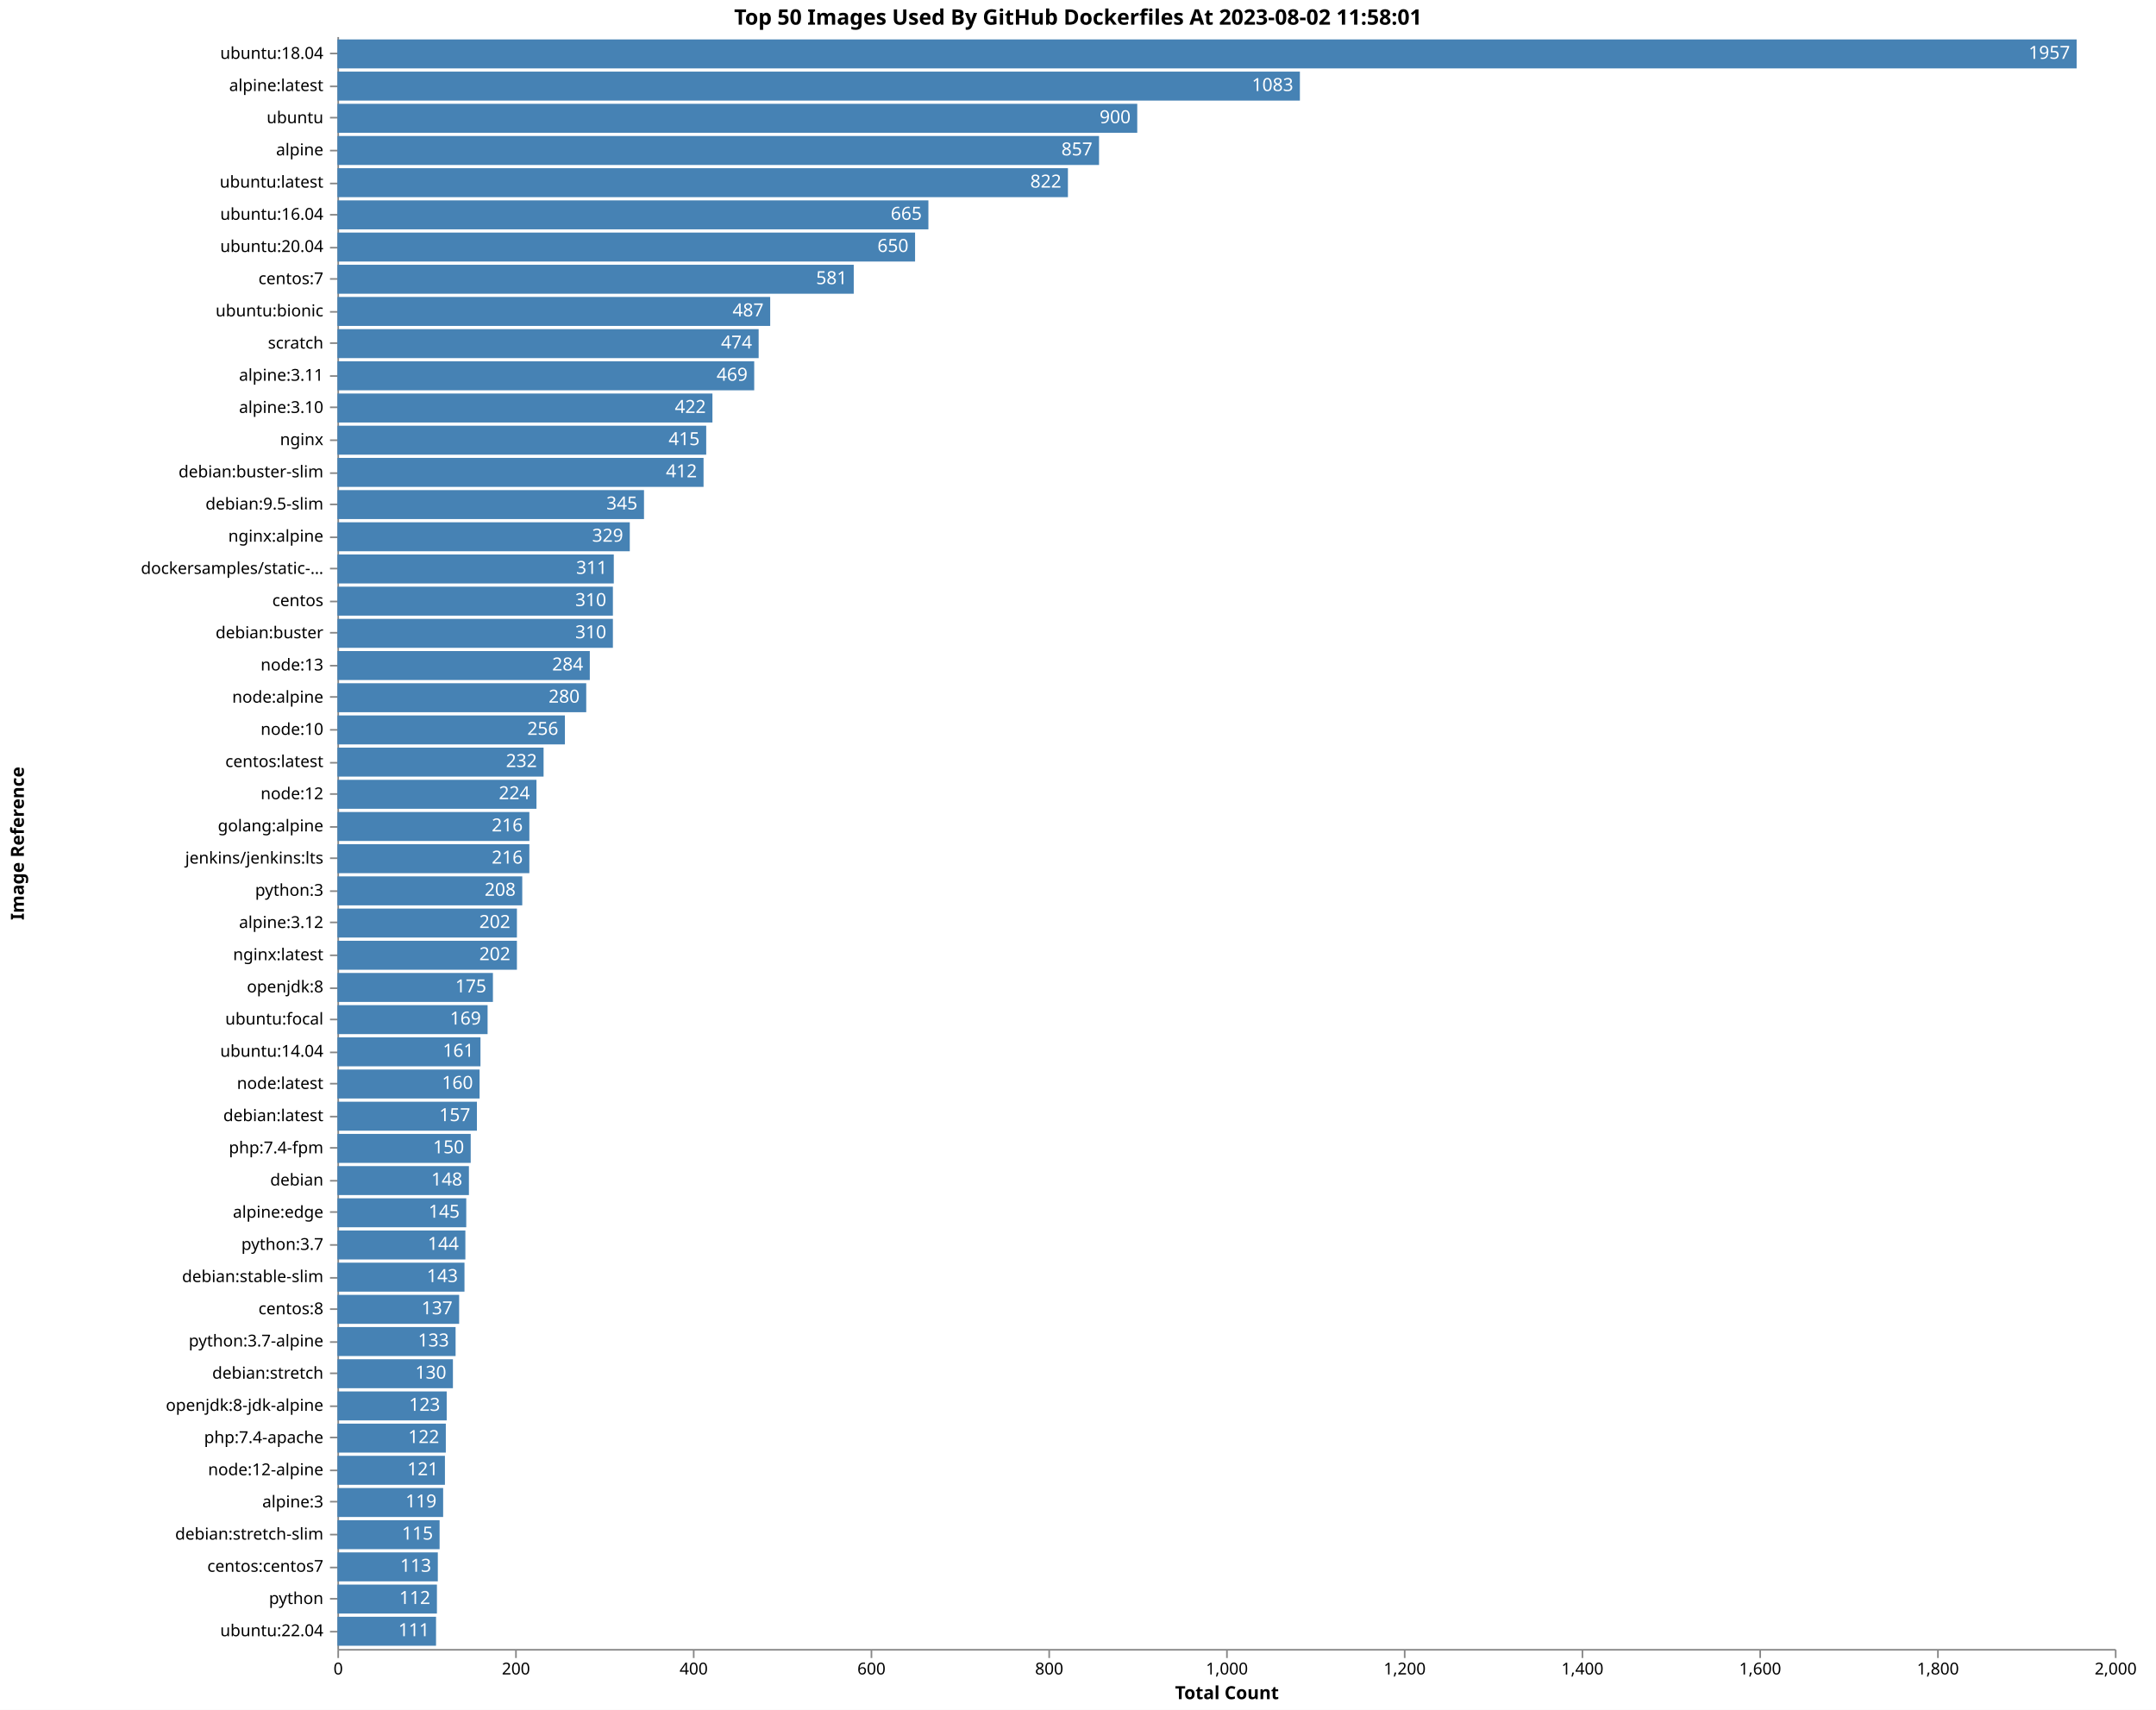
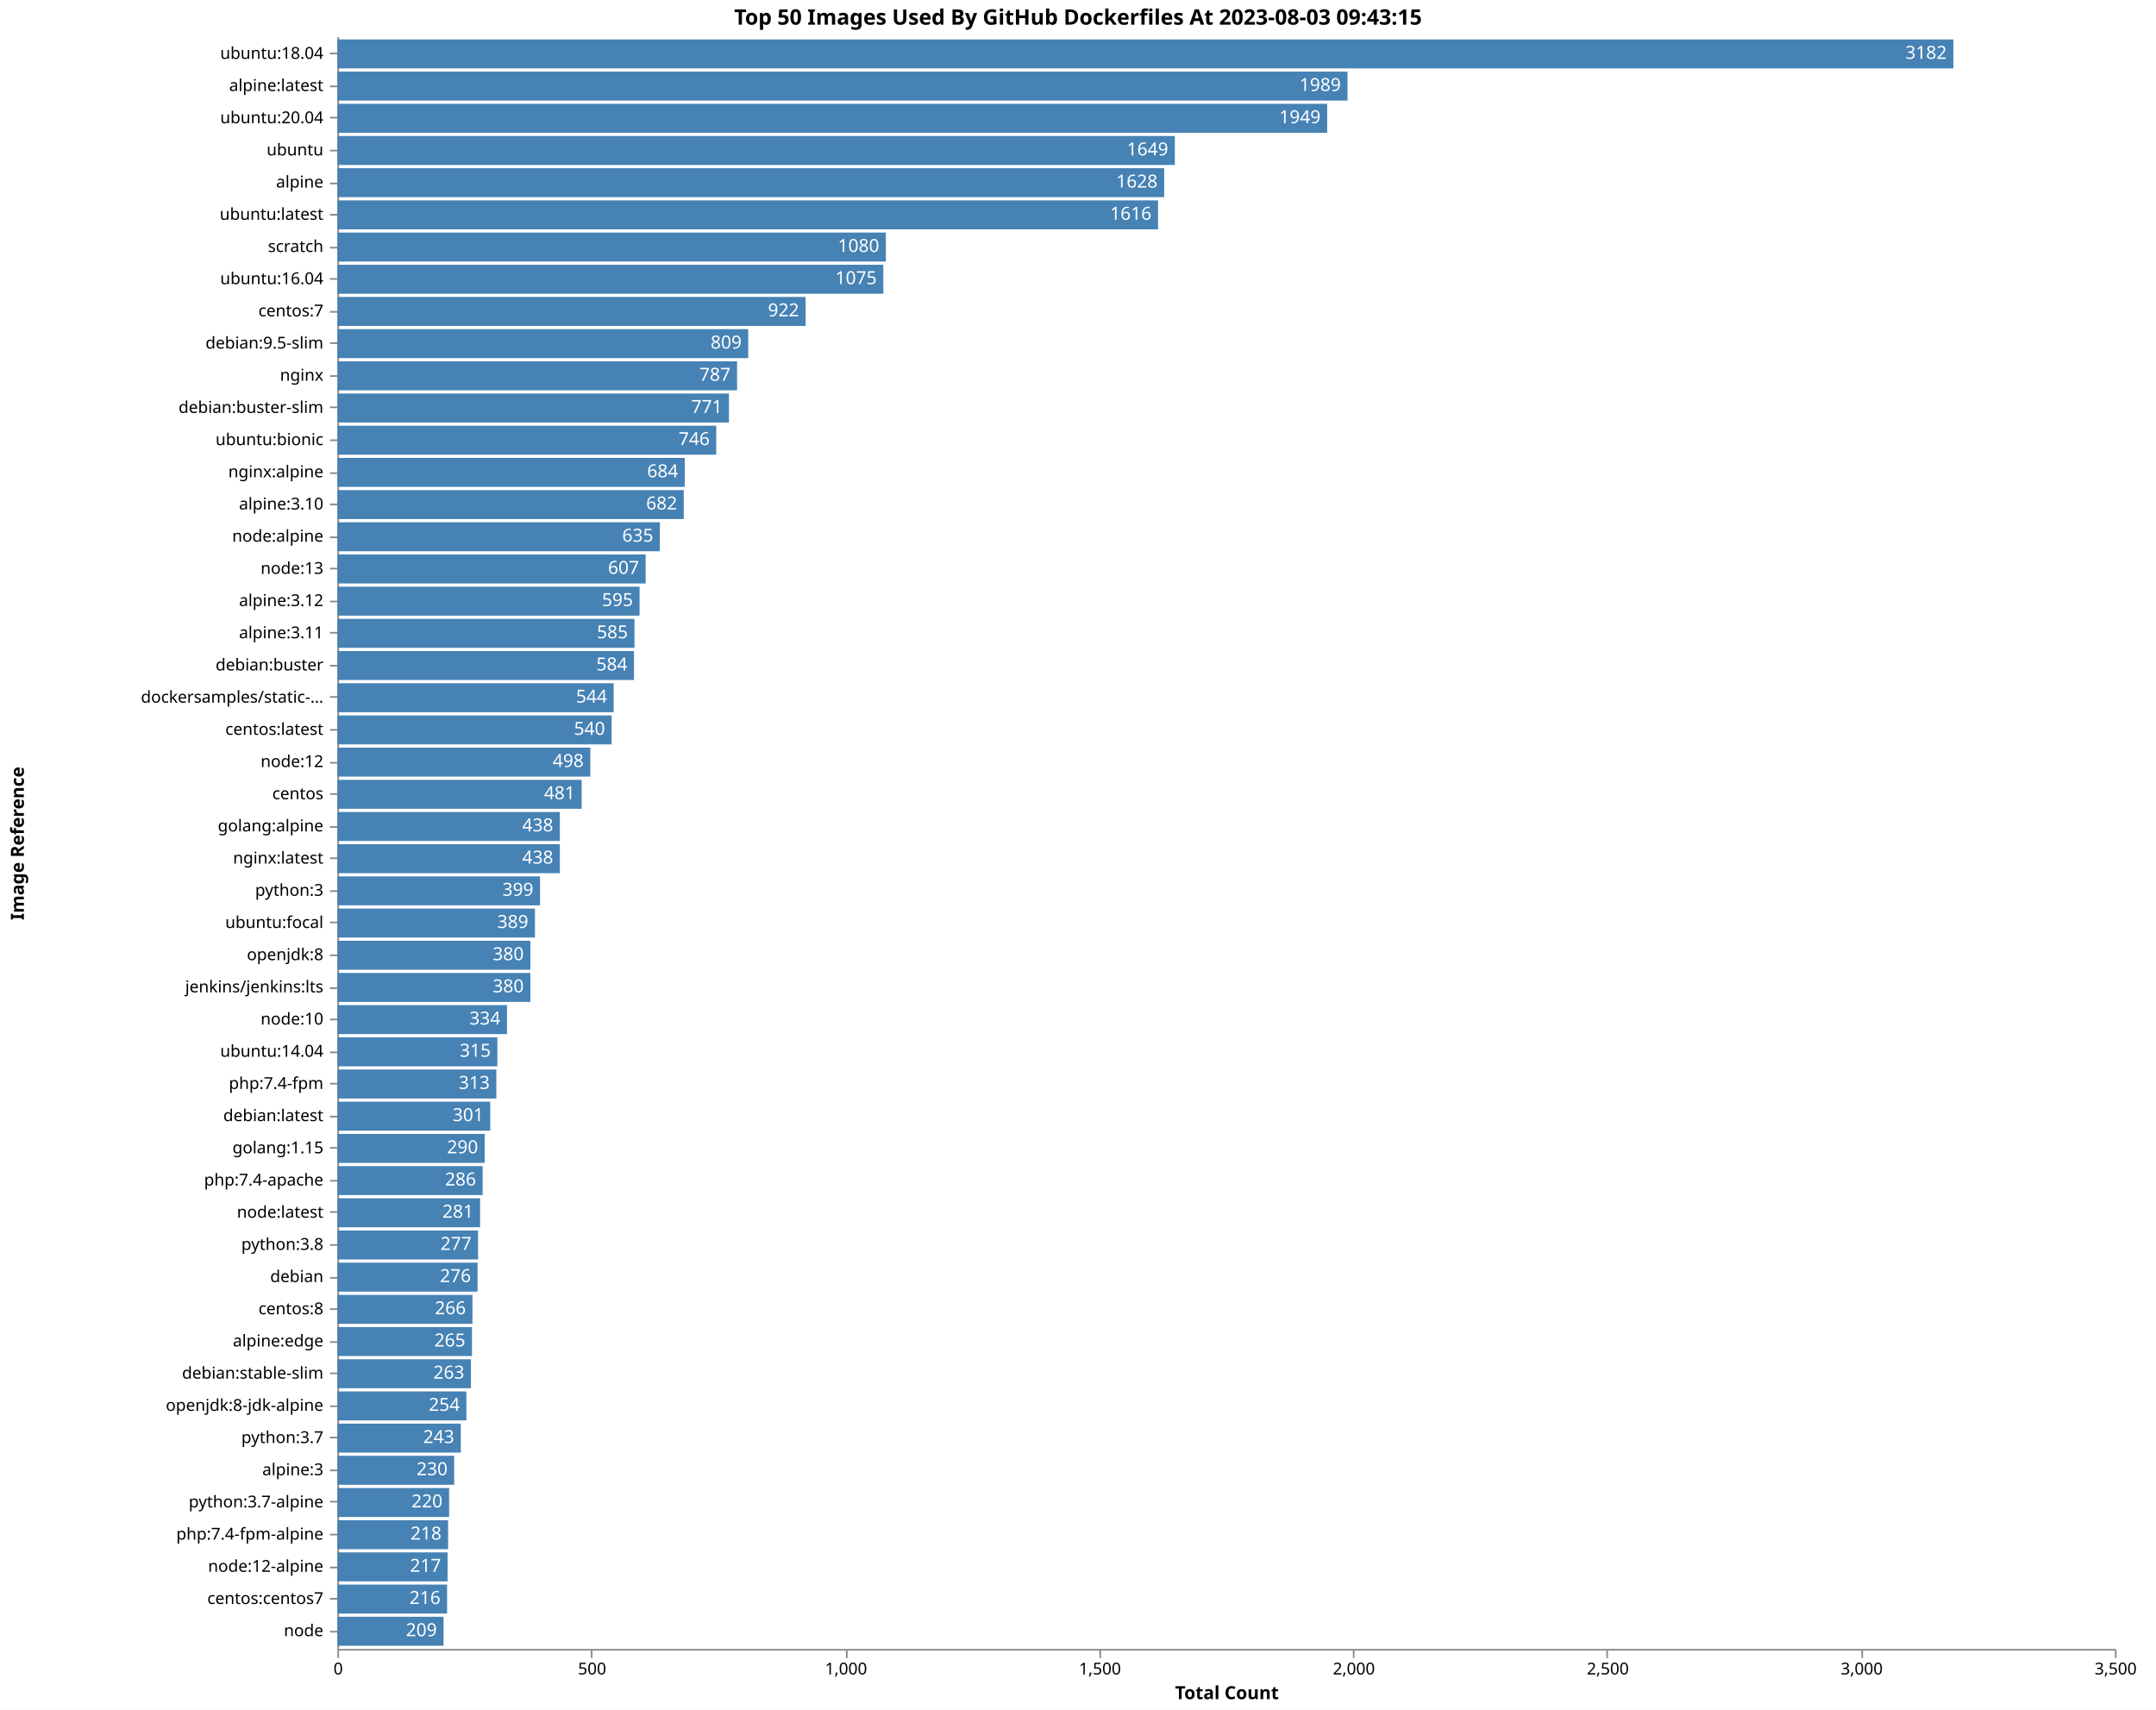
<svg xmlns="http://www.w3.org/2000/svg" version="1.1" class="marks" width="1310" height="1039" viewBox="0 0 1310 1039">
  <rect width="1310" height="1039" fill="white" />
  <g fill="none" stroke-miterlimit="10" transform="translate(205,22)">
    <g class="mark-group role-frame root" role="graphics-object" aria-roledescription="group mark container">
      <g transform="translate(0,0)">
        <path class="background" aria-hidden="true" d="M0,0h1080v980h-1080Z" />
        <g>
-           <g class="mark-group role-axis" role="graphics-symbol" aria-roledescription="axis" aria-label="Y-axis titled 'Image Reference' for a discrete scale with 50 values: ubuntu:18.04, alpine:latest, ubuntu, alpine, ubuntu:latest, ending with ubuntu:22.04">
+           <g class="mark-group role-axis" role="graphics-symbol" aria-roledescription="axis" aria-label="Y-axis titled 'Image Reference' for a discrete scale with 50 values: ubuntu:18.04, alpine:latest, ubuntu:20.04, ubuntu, alpine, ending with node">
            <g transform="translate(0.5,0.5)">
              <path class="background" aria-hidden="true" d="M0,0h0v0h0Z" pointer-events="none" />
              <g>
                <g class="mark-rule role-axis-tick" pointer-events="none">
                  <line transform="translate(0,10)" x2="-5" y2="0" stroke="#888" stroke-width="1" opacity="1" />
                  <line transform="translate(0,30)" x2="-5" y2="0" stroke="#888" stroke-width="1" opacity="1" />
                  <line transform="translate(0,49)" x2="-5" y2="0" stroke="#888" stroke-width="1" opacity="1" />
                  <line transform="translate(0,69)" x2="-5" y2="0" stroke="#888" stroke-width="1" opacity="1" />
                  <line transform="translate(0,89)" x2="-5" y2="0" stroke="#888" stroke-width="1" opacity="1" />
                  <line transform="translate(0,108)" x2="-5" y2="0" stroke="#888" stroke-width="1" opacity="1" />
                  <line transform="translate(0,128)" x2="-5" y2="0" stroke="#888" stroke-width="1" opacity="1" />
                  <line transform="translate(0,147)" x2="-5" y2="0" stroke="#888" stroke-width="1" opacity="1" />
                  <line transform="translate(0,167)" x2="-5" y2="0" stroke="#888" stroke-width="1" opacity="1" />
                  <line transform="translate(0,186)" x2="-5" y2="0" stroke="#888" stroke-width="1" opacity="1" />
                  <line transform="translate(0,206)" x2="-5" y2="0" stroke="#888" stroke-width="1" opacity="1" />
                  <line transform="translate(0,225)" x2="-5" y2="0" stroke="#888" stroke-width="1" opacity="1" />
                  <line transform="translate(0,245)" x2="-5" y2="0" stroke="#888" stroke-width="1" opacity="1" />
                  <line transform="translate(0,265)" x2="-5" y2="0" stroke="#888" stroke-width="1" opacity="1" />
                  <line transform="translate(0,284)" x2="-5" y2="0" stroke="#888" stroke-width="1" opacity="1" />
                  <line transform="translate(0,304)" x2="-5" y2="0" stroke="#888" stroke-width="1" opacity="1" />
                  <line transform="translate(0,323)" x2="-5" y2="0" stroke="#888" stroke-width="1" opacity="1" />
                  <line transform="translate(0,343)" x2="-5" y2="0" stroke="#888" stroke-width="1" opacity="1" />
                  <line transform="translate(0,362)" x2="-5" y2="0" stroke="#888" stroke-width="1" opacity="1" />
                  <line transform="translate(0,382)" x2="-5" y2="0" stroke="#888" stroke-width="1" opacity="1" />
                  <line transform="translate(0,401)" x2="-5" y2="0" stroke="#888" stroke-width="1" opacity="1" />
                  <line transform="translate(0,421)" x2="-5" y2="0" stroke="#888" stroke-width="1" opacity="1" />
                  <line transform="translate(0,441)" x2="-5" y2="0" stroke="#888" stroke-width="1" opacity="1" />
                  <line transform="translate(0,460)" x2="-5" y2="0" stroke="#888" stroke-width="1" opacity="1" />
                  <line transform="translate(0,480)" x2="-5" y2="0" stroke="#888" stroke-width="1" opacity="1" />
                  <line transform="translate(0,499)" x2="-5" y2="0" stroke="#888" stroke-width="1" opacity="1" />
                  <line transform="translate(0,519)" x2="-5" y2="0" stroke="#888" stroke-width="1" opacity="1" />
                  <line transform="translate(0,538)" x2="-5" y2="0" stroke="#888" stroke-width="1" opacity="1" />
                  <line transform="translate(0,558)" x2="-5" y2="0" stroke="#888" stroke-width="1" opacity="1" />
                  <line transform="translate(0,578)" x2="-5" y2="0" stroke="#888" stroke-width="1" opacity="1" />
                  <line transform="translate(0,597)" x2="-5" y2="0" stroke="#888" stroke-width="1" opacity="1" />
                  <line transform="translate(0,617)" x2="-5" y2="0" stroke="#888" stroke-width="1" opacity="1" />
                  <line transform="translate(0,636)" x2="-5" y2="0" stroke="#888" stroke-width="1" opacity="1" />
                  <line transform="translate(0,656)" x2="-5" y2="0" stroke="#888" stroke-width="1" opacity="1" />
                  <line transform="translate(0,675)" x2="-5" y2="0" stroke="#888" stroke-width="1" opacity="1" />
                  <line transform="translate(0,695)" x2="-5" y2="0" stroke="#888" stroke-width="1" opacity="1" />
                  <line transform="translate(0,714)" x2="-5" y2="0" stroke="#888" stroke-width="1" opacity="1" />
                  <line transform="translate(0,734)" x2="-5" y2="0" stroke="#888" stroke-width="1" opacity="1" />
                  <line transform="translate(0,754)" x2="-5" y2="0" stroke="#888" stroke-width="1" opacity="1" />
                  <line transform="translate(0,773)" x2="-5" y2="0" stroke="#888" stroke-width="1" opacity="1" />
                  <line transform="translate(0,793)" x2="-5" y2="0" stroke="#888" stroke-width="1" opacity="1" />
                  <line transform="translate(0,812)" x2="-5" y2="0" stroke="#888" stroke-width="1" opacity="1" />
                  <line transform="translate(0,832)" x2="-5" y2="0" stroke="#888" stroke-width="1" opacity="1" />
                  <line transform="translate(0,851)" x2="-5" y2="0" stroke="#888" stroke-width="1" opacity="1" />
                  <line transform="translate(0,871)" x2="-5" y2="0" stroke="#888" stroke-width="1" opacity="1" />
                  <line transform="translate(0,890)" x2="-5" y2="0" stroke="#888" stroke-width="1" opacity="1" />
                  <line transform="translate(0,910)" x2="-5" y2="0" stroke="#888" stroke-width="1" opacity="1" />
                  <line transform="translate(0,930)" x2="-5" y2="0" stroke="#888" stroke-width="1" opacity="1" />
                  <line transform="translate(0,949)" x2="-5" y2="0" stroke="#888" stroke-width="1" opacity="1" />
                  <line transform="translate(0,969)" x2="-5" y2="0" stroke="#888" stroke-width="1" opacity="1" />
                </g>
                <g class="mark-text role-axis-label" pointer-events="none">
                  <text text-anchor="end" transform="translate(-9,13.25848)" font-family="sans-serif" font-size="10px" fill="#000" opacity="1">ubuntu:18.04</text>
                  <text text-anchor="end" transform="translate(-9,32.81936)" font-family="sans-serif" font-size="10px" fill="#000" opacity="1">alpine:latest</text>
-                   <text text-anchor="end" transform="translate(-9,52.38024)" font-family="sans-serif" font-size="10px" fill="#000" opacity="1">ubuntu</text>
-                   <text text-anchor="end" transform="translate(-9,71.94112)" font-family="sans-serif" font-size="10px" fill="#000" opacity="1">alpine</text>
-                   <text text-anchor="end" transform="translate(-9,91.502)" font-family="sans-serif" font-size="10px" fill="#000" opacity="1">ubuntu:latest</text>
-                   <text text-anchor="end" transform="translate(-9,111.0629)" font-family="sans-serif" font-size="10px" fill="#000" opacity="1">ubuntu:16.04</text>
-                   <text text-anchor="end" transform="translate(-9,130.6238)" font-family="sans-serif" font-size="10px" fill="#000" opacity="1">ubuntu:20.04</text>
-                   <text text-anchor="end" transform="translate(-9,150.1846)" font-family="sans-serif" font-size="10px" fill="#000" opacity="1">centos:7</text>
-                   <text text-anchor="end" transform="translate(-9,169.7455)" font-family="sans-serif" font-size="10px" fill="#000" opacity="1">ubuntu:bionic</text>
-                   <text text-anchor="end" transform="translate(-9,189.3064)" font-family="sans-serif" font-size="10px" fill="#000" opacity="1">scratch</text>
-                   <text text-anchor="end" transform="translate(-9,208.8673)" font-family="sans-serif" font-size="10px" fill="#000" opacity="1">alpine:3.11</text>
-                   <text text-anchor="end" transform="translate(-9,228.4281)" font-family="sans-serif" font-size="10px" fill="#000" opacity="1">alpine:3.10</text>
-                   <text text-anchor="end" transform="translate(-9,247.989)" font-family="sans-serif" font-size="10px" fill="#000" opacity="1">nginx</text>
-                   <text text-anchor="end" transform="translate(-9,267.5499)" font-family="sans-serif" font-size="10px" fill="#000" opacity="1">debian:buster-slim</text>
-                   <text text-anchor="end" transform="translate(-9,287.1108)" font-family="sans-serif" font-size="10px" fill="#000" opacity="1">debian:9.5-slim</text>
-                   <text text-anchor="end" transform="translate(-9,306.6717)" font-family="sans-serif" font-size="10px" fill="#000" opacity="1">nginx:alpine</text>
-                   <text text-anchor="end" transform="translate(-9,326.2325)" font-family="sans-serif" font-size="10px" fill="#000" opacity="1">dockersamples/static-…</text>
-                   <text text-anchor="end" transform="translate(-9,345.7934)" font-family="sans-serif" font-size="10px" fill="#000" opacity="1">centos</text>
-                   <text text-anchor="end" transform="translate(-9,365.3543)" font-family="sans-serif" font-size="10px" fill="#000" opacity="1">debian:buster</text>
-                   <text text-anchor="end" transform="translate(-9,384.9152)" font-family="sans-serif" font-size="10px" fill="#000" opacity="1">node:13</text>
-                   <text text-anchor="end" transform="translate(-9,404.476)" font-family="sans-serif" font-size="10px" fill="#000" opacity="1">node:alpine</text>
-                   <text text-anchor="end" transform="translate(-9,424.0369)" font-family="sans-serif" font-size="10px" fill="#000" opacity="1">node:10</text>
-                   <text text-anchor="end" transform="translate(-9,443.5978)" font-family="sans-serif" font-size="10px" fill="#000" opacity="1">centos:latest</text>
-                   <text text-anchor="end" transform="translate(-9,463.1587)" font-family="sans-serif" font-size="10px" fill="#000" opacity="1">node:12</text>
+                   <text text-anchor="end" transform="translate(-9,52.38024)" font-family="sans-serif" font-size="10px" fill="#000" opacity="1">ubuntu:20.04</text>
+                   <text text-anchor="end" transform="translate(-9,71.94112)" font-family="sans-serif" font-size="10px" fill="#000" opacity="1">ubuntu</text>
+                   <text text-anchor="end" transform="translate(-9,91.502)" font-family="sans-serif" font-size="10px" fill="#000" opacity="1">alpine</text>
+                   <text text-anchor="end" transform="translate(-9,111.0629)" font-family="sans-serif" font-size="10px" fill="#000" opacity="1">ubuntu:latest</text>
+                   <text text-anchor="end" transform="translate(-9,130.6238)" font-family="sans-serif" font-size="10px" fill="#000" opacity="1">scratch</text>
+                   <text text-anchor="end" transform="translate(-9,150.1846)" font-family="sans-serif" font-size="10px" fill="#000" opacity="1">ubuntu:16.04</text>
+                   <text text-anchor="end" transform="translate(-9,169.7455)" font-family="sans-serif" font-size="10px" fill="#000" opacity="1">centos:7</text>
+                   <text text-anchor="end" transform="translate(-9,189.3064)" font-family="sans-serif" font-size="10px" fill="#000" opacity="1">debian:9.5-slim</text>
+                   <text text-anchor="end" transform="translate(-9,208.8673)" font-family="sans-serif" font-size="10px" fill="#000" opacity="1">nginx</text>
+                   <text text-anchor="end" transform="translate(-9,228.4281)" font-family="sans-serif" font-size="10px" fill="#000" opacity="1">debian:buster-slim</text>
+                   <text text-anchor="end" transform="translate(-9,247.989)" font-family="sans-serif" font-size="10px" fill="#000" opacity="1">ubuntu:bionic</text>
+                   <text text-anchor="end" transform="translate(-9,267.5499)" font-family="sans-serif" font-size="10px" fill="#000" opacity="1">nginx:alpine</text>
+                   <text text-anchor="end" transform="translate(-9,287.1108)" font-family="sans-serif" font-size="10px" fill="#000" opacity="1">alpine:3.10</text>
+                   <text text-anchor="end" transform="translate(-9,306.6717)" font-family="sans-serif" font-size="10px" fill="#000" opacity="1">node:alpine</text>
+                   <text text-anchor="end" transform="translate(-9,326.2325)" font-family="sans-serif" font-size="10px" fill="#000" opacity="1">node:13</text>
+                   <text text-anchor="end" transform="translate(-9,345.7934)" font-family="sans-serif" font-size="10px" fill="#000" opacity="1">alpine:3.12</text>
+                   <text text-anchor="end" transform="translate(-9,365.3543)" font-family="sans-serif" font-size="10px" fill="#000" opacity="1">alpine:3.11</text>
+                   <text text-anchor="end" transform="translate(-9,384.9152)" font-family="sans-serif" font-size="10px" fill="#000" opacity="1">debian:buster</text>
+                   <text text-anchor="end" transform="translate(-9,404.476)" font-family="sans-serif" font-size="10px" fill="#000" opacity="1">dockersamples/static-…</text>
+                   <text text-anchor="end" transform="translate(-9,424.0369)" font-family="sans-serif" font-size="10px" fill="#000" opacity="1">centos:latest</text>
+                   <text text-anchor="end" transform="translate(-9,443.5978)" font-family="sans-serif" font-size="10px" fill="#000" opacity="1">node:12</text>
+                   <text text-anchor="end" transform="translate(-9,463.1587)" font-family="sans-serif" font-size="10px" fill="#000" opacity="1">centos</text>
                  <text text-anchor="end" transform="translate(-9,482.7196)" font-family="sans-serif" font-size="10px" fill="#000" opacity="1">golang:alpine</text>
-                   <text text-anchor="end" transform="translate(-9,502.2804)" font-family="sans-serif" font-size="10px" fill="#000" opacity="1">jenkins/jenkins:lts</text>
+                   <text text-anchor="end" transform="translate(-9,502.2804)" font-family="sans-serif" font-size="10px" fill="#000" opacity="1">nginx:latest</text>
                  <text text-anchor="end" transform="translate(-9,521.8413)" font-family="sans-serif" font-size="10px" fill="#000" opacity="1">python:3</text>
-                   <text text-anchor="end" transform="translate(-9,541.4022)" font-family="sans-serif" font-size="10px" fill="#000" opacity="1">alpine:3.12</text>
-                   <text text-anchor="end" transform="translate(-9,560.9631)" font-family="sans-serif" font-size="10px" fill="#000" opacity="1">nginx:latest</text>
-                   <text text-anchor="end" transform="translate(-9,580.524)" font-family="sans-serif" font-size="10px" fill="#000" opacity="1">openjdk:8</text>
-                   <text text-anchor="end" transform="translate(-9,600.0848)" font-family="sans-serif" font-size="10px" fill="#000" opacity="1">ubuntu:focal</text>
+                   <text text-anchor="end" transform="translate(-9,541.4022)" font-family="sans-serif" font-size="10px" fill="#000" opacity="1">ubuntu:focal</text>
+                   <text text-anchor="end" transform="translate(-9,560.9631)" font-family="sans-serif" font-size="10px" fill="#000" opacity="1">openjdk:8</text>
+                   <text text-anchor="end" transform="translate(-9,580.524)" font-family="sans-serif" font-size="10px" fill="#000" opacity="1">jenkins/jenkins:lts</text>
+                   <text text-anchor="end" transform="translate(-9,600.0848)" font-family="sans-serif" font-size="10px" fill="#000" opacity="1">node:10</text>
                  <text text-anchor="end" transform="translate(-9,619.6457)" font-family="sans-serif" font-size="10px" fill="#000" opacity="1">ubuntu:14.04</text>
-                   <text text-anchor="end" transform="translate(-9,639.2066)" font-family="sans-serif" font-size="10px" fill="#000" opacity="1">node:latest</text>
+                   <text text-anchor="end" transform="translate(-9,639.2066)" font-family="sans-serif" font-size="10px" fill="#000" opacity="1">php:7.4-fpm</text>
                  <text text-anchor="end" transform="translate(-9,658.7675)" font-family="sans-serif" font-size="10px" fill="#000" opacity="1">debian:latest</text>
-                   <text text-anchor="end" transform="translate(-9,678.3283)" font-family="sans-serif" font-size="10px" fill="#000" opacity="1">php:7.4-fpm</text>
-                   <text text-anchor="end" transform="translate(-9,697.8892)" font-family="sans-serif" font-size="10px" fill="#000" opacity="1">debian</text>
-                   <text text-anchor="end" transform="translate(-9,717.4501)" font-family="sans-serif" font-size="10px" fill="#000" opacity="1">alpine:edge</text>
-                   <text text-anchor="end" transform="translate(-9,737.011)" font-family="sans-serif" font-size="10px" fill="#000" opacity="1">python:3.7</text>
-                   <text text-anchor="end" transform="translate(-9,756.5719)" font-family="sans-serif" font-size="10px" fill="#000" opacity="1">debian:stable-slim</text>
+                   <text text-anchor="end" transform="translate(-9,678.3283)" font-family="sans-serif" font-size="10px" fill="#000" opacity="1">golang:1.15</text>
+                   <text text-anchor="end" transform="translate(-9,697.8892)" font-family="sans-serif" font-size="10px" fill="#000" opacity="1">php:7.4-apache</text>
+                   <text text-anchor="end" transform="translate(-9,717.4501)" font-family="sans-serif" font-size="10px" fill="#000" opacity="1">node:latest</text>
+                   <text text-anchor="end" transform="translate(-9,737.011)" font-family="sans-serif" font-size="10px" fill="#000" opacity="1">python:3.8</text>
+                   <text text-anchor="end" transform="translate(-9,756.5719)" font-family="sans-serif" font-size="10px" fill="#000" opacity="1">debian</text>
                  <text text-anchor="end" transform="translate(-9,776.1327)" font-family="sans-serif" font-size="10px" fill="#000" opacity="1">centos:8</text>
-                   <text text-anchor="end" transform="translate(-9,795.6936)" font-family="sans-serif" font-size="10px" fill="#000" opacity="1">python:3.7-alpine</text>
-                   <text text-anchor="end" transform="translate(-9,815.2545)" font-family="sans-serif" font-size="10px" fill="#000" opacity="1">debian:stretch</text>
+                   <text text-anchor="end" transform="translate(-9,795.6936)" font-family="sans-serif" font-size="10px" fill="#000" opacity="1">alpine:edge</text>
+                   <text text-anchor="end" transform="translate(-9,815.2545)" font-family="sans-serif" font-size="10px" fill="#000" opacity="1">debian:stable-slim</text>
                  <text text-anchor="end" transform="translate(-9,834.8154)" font-family="sans-serif" font-size="10px" fill="#000" opacity="1">openjdk:8-jdk-alpine</text>
-                   <text text-anchor="end" transform="translate(-9,854.3762)" font-family="sans-serif" font-size="10px" fill="#000" opacity="1">php:7.4-apache</text>
-                   <text text-anchor="end" transform="translate(-9,873.9371)" font-family="sans-serif" font-size="10px" fill="#000" opacity="1">node:12-alpine</text>
-                   <text text-anchor="end" transform="translate(-9,893.498)" font-family="sans-serif" font-size="10px" fill="#000" opacity="1">alpine:3</text>
-                   <text text-anchor="end" transform="translate(-9,913.0589)" font-family="sans-serif" font-size="10px" fill="#000" opacity="1">debian:stretch-slim</text>
-                   <text text-anchor="end" transform="translate(-9,932.6198)" font-family="sans-serif" font-size="10px" fill="#000" opacity="1">centos:centos7</text>
-                   <text text-anchor="end" transform="translate(-9,952.1806)" font-family="sans-serif" font-size="10px" fill="#000" opacity="1">python</text>
-                   <text text-anchor="end" transform="translate(-9,971.7415)" font-family="sans-serif" font-size="10px" fill="#000" opacity="1">ubuntu:22.04</text>
+                   <text text-anchor="end" transform="translate(-9,854.3762)" font-family="sans-serif" font-size="10px" fill="#000" opacity="1">python:3.7</text>
+                   <text text-anchor="end" transform="translate(-9,873.9371)" font-family="sans-serif" font-size="10px" fill="#000" opacity="1">alpine:3</text>
+                   <text text-anchor="end" transform="translate(-9,893.498)" font-family="sans-serif" font-size="10px" fill="#000" opacity="1">python:3.7-alpine</text>
+                   <text text-anchor="end" transform="translate(-9,913.0589)" font-family="sans-serif" font-size="10px" fill="#000" opacity="1">php:7.4-fpm-alpine</text>
+                   <text text-anchor="end" transform="translate(-9,932.6198)" font-family="sans-serif" font-size="10px" fill="#000" opacity="1">node:12-alpine</text>
+                   <text text-anchor="end" transform="translate(-9,952.1806)" font-family="sans-serif" font-size="10px" fill="#000" opacity="1">centos:centos7</text>
+                   <text text-anchor="end" transform="translate(-9,971.7415)" font-family="sans-serif" font-size="10px" fill="#000" opacity="1">node</text>
                </g>
                <g class="mark-rule role-axis-domain" pointer-events="none">
                  <line transform="translate(0,0)" x2="0" y2="980" stroke="#888" stroke-width="1" opacity="1" />
                </g>
                <g class="mark-text role-axis-title" pointer-events="none">
                  <text text-anchor="middle" transform="translate(-189,490) rotate(-90) translate(0,-2)" font-family="sans-serif" font-size="11px" font-weight="bold" fill="#000" opacity="1">Image Reference</text>
                </g>
              </g>
              <path class="foreground" aria-hidden="true" d="" pointer-events="none" display="none" />
            </g>
          </g>
-           <g class="mark-group role-axis" role="graphics-symbol" aria-roledescription="axis" aria-label="X-axis titled 'Total Count' for a linear scale with values from 0 to 2,000">
+           <g class="mark-group role-axis" role="graphics-symbol" aria-roledescription="axis" aria-label="X-axis titled 'Total Count' for a linear scale with values from 0 to 3,500">
            <g transform="translate(0.5,980.5)">
              <path class="background" aria-hidden="true" d="M0,0h0v0h0Z" pointer-events="none" />
              <g>
                <g class="mark-rule role-axis-tick" pointer-events="none">
                  <line transform="translate(0,0)" x2="0" y2="5" stroke="#888" stroke-width="1" opacity="1" />
-                   <line transform="translate(108,0)" x2="0" y2="5" stroke="#888" stroke-width="1" opacity="1" />
-                   <line transform="translate(216,0)" x2="0" y2="5" stroke="#888" stroke-width="1" opacity="1" />
-                   <line transform="translate(324,0)" x2="0" y2="5" stroke="#888" stroke-width="1" opacity="1" />
-                   <line transform="translate(432,0)" x2="0" y2="5" stroke="#888" stroke-width="1" opacity="1" />
-                   <line transform="translate(540,0)" x2="0" y2="5" stroke="#888" stroke-width="1" opacity="1" />
-                   <line transform="translate(648,0)" x2="0" y2="5" stroke="#888" stroke-width="1" opacity="1" />
-                   <line transform="translate(756,0)" x2="0" y2="5" stroke="#888" stroke-width="1" opacity="1" />
-                   <line transform="translate(864,0)" x2="0" y2="5" stroke="#888" stroke-width="1" opacity="1" />
-                   <line transform="translate(972,0)" x2="0" y2="5" stroke="#888" stroke-width="1" opacity="1" />
+                   <line transform="translate(154,0)" x2="0" y2="5" stroke="#888" stroke-width="1" opacity="1" />
+                   <line transform="translate(309,0)" x2="0" y2="5" stroke="#888" stroke-width="1" opacity="1" />
+                   <line transform="translate(463,0)" x2="0" y2="5" stroke="#888" stroke-width="1" opacity="1" />
+                   <line transform="translate(617,0)" x2="0" y2="5" stroke="#888" stroke-width="1" opacity="1" />
+                   <line transform="translate(771,0)" x2="0" y2="5" stroke="#888" stroke-width="1" opacity="1" />
+                   <line transform="translate(926,0)" x2="0" y2="5" stroke="#888" stroke-width="1" opacity="1" />
                  <line transform="translate(1080,0)" x2="0" y2="5" stroke="#888" stroke-width="1" opacity="1" />
                </g>
                <g class="mark-text role-axis-label" pointer-events="none">
                  <text text-anchor="middle" transform="translate(0,15)" font-family="sans-serif" font-size="10px" fill="#000" opacity="1">0</text>
-                   <text text-anchor="middle" transform="translate(108,15)" font-family="sans-serif" font-size="10px" fill="#000" opacity="1">200</text>
-                   <text text-anchor="middle" transform="translate(216,15)" font-family="sans-serif" font-size="10px" fill="#000" opacity="1">400</text>
-                   <text text-anchor="middle" transform="translate(324,15)" font-family="sans-serif" font-size="10px" fill="#000" opacity="1">600</text>
-                   <text text-anchor="middle" transform="translate(432,15)" font-family="sans-serif" font-size="10px" fill="#000" opacity="1">800</text>
-                   <text text-anchor="middle" transform="translate(540,15)" font-family="sans-serif" font-size="10px" fill="#000" opacity="1">1,000</text>
-                   <text text-anchor="middle" transform="translate(648,15)" font-family="sans-serif" font-size="10px" fill="#000" opacity="1">1,200</text>
-                   <text text-anchor="middle" transform="translate(756,15)" font-family="sans-serif" font-size="10px" fill="#000" opacity="1">1,400</text>
-                   <text text-anchor="middle" transform="translate(864,15)" font-family="sans-serif" font-size="10px" fill="#000" opacity="1">1,600</text>
-                   <text text-anchor="middle" transform="translate(972,15)" font-family="sans-serif" font-size="10px" fill="#000" opacity="1">1,800</text>
-                   <text text-anchor="middle" transform="translate(1080,15)" font-family="sans-serif" font-size="10px" fill="#000" opacity="1">2,000</text>
+                   <text text-anchor="middle" transform="translate(154.2857,15)" font-family="sans-serif" font-size="10px" fill="#000" opacity="1">500</text>
+                   <text text-anchor="middle" transform="translate(308.5714,15)" font-family="sans-serif" font-size="10px" fill="#000" opacity="1">1,000</text>
+                   <text text-anchor="middle" transform="translate(462.8571,15)" font-family="sans-serif" font-size="10px" fill="#000" opacity="1">1,500</text>
+                   <text text-anchor="middle" transform="translate(617.1429,15)" font-family="sans-serif" font-size="10px" fill="#000" opacity="1">2,000</text>
+                   <text text-anchor="middle" transform="translate(771.4286,15)" font-family="sans-serif" font-size="10px" fill="#000" opacity="1">2,500</text>
+                   <text text-anchor="middle" transform="translate(925.7143,15)" font-family="sans-serif" font-size="10px" fill="#000" opacity="1">3,000</text>
+                   <text text-anchor="middle" transform="translate(1080,15)" font-family="sans-serif" font-size="10px" fill="#000" opacity="1">3,500</text>
                </g>
                <g class="mark-rule role-axis-domain" pointer-events="none">
                  <line transform="translate(0,0)" x2="1080" y2="0" stroke="#888" stroke-width="1" opacity="1" />
                </g>
                <g class="mark-text role-axis-title" pointer-events="none">
                  <text text-anchor="middle" transform="translate(540,30)" font-family="sans-serif" font-size="11px" font-weight="bold" fill="#000" opacity="1">Total Count</text>
                </g>
              </g>
              <path class="foreground" aria-hidden="true" d="" pointer-events="none" display="none" />
            </g>
          </g>
          <g class="mark-rect role-mark" role="graphics-symbol" aria-roledescription="rect mark container">
-             <path d="M0,1.956h1056.78v17.605h-1056.78Z" fill="steelblue" />
-             <path d="M0,21.517h584.82v17.605h-584.82Z" fill="steelblue" />
-             <path d="M0,41.078h486v17.605h-486Z" fill="steelblue" />
-             <path d="M0,60.639h462.78v17.605h-462.78Z" fill="steelblue" />
-             <path d="M0,80.2h443.88v17.605h-443.88Z" fill="steelblue" />
-             <path d="M0,99.76h359.1v17.605h-359.1Z" fill="steelblue" />
-             <path d="M0,119.321h351v17.605h-351Z" fill="steelblue" />
-             <path d="M0,138.882h313.74v17.605h-313.74Z" fill="steelblue" />
-             <path d="M0,158.443h262.98v17.605h-262.98Z" fill="steelblue" />
-             <path d="M0,178.004h255.96v17.605h-255.96Z" fill="steelblue" />
-             <path d="M0,197.565h253.26v17.605h-253.26Z" fill="steelblue" />
-             <path d="M0,217.126h227.88v17.605h-227.88Z" fill="steelblue" />
-             <path d="M0,236.687h224.1v17.605h-224.1Z" fill="steelblue" />
-             <path d="M0,256.248h222.48v17.605h-222.48Z" fill="steelblue" />
-             <path d="M0,275.808h186.3v17.605h-186.3Z" fill="steelblue" />
-             <path d="M0,295.369h177.66v17.605h-177.66Z" fill="steelblue" />
-             <path d="M0,314.93h167.94v17.605h-167.94Z" fill="steelblue" />
-             <path d="M0,334.491h167.4v17.605h-167.4Z" fill="steelblue" />
-             <path d="M0,354.052h167.4v17.605h-167.4Z" fill="steelblue" />
-             <path d="M0,373.613h153.36v17.605h-153.36Z" fill="steelblue" />
-             <path d="M0,393.174h151.2v17.605h-151.2Z" fill="steelblue" />
-             <path d="M0,412.735h138.24v17.605h-138.24Z" fill="steelblue" />
-             <path d="M0,432.295h125.28v17.605h-125.28Z" fill="steelblue" />
-             <path d="M0,451.856h120.96v17.605h-120.96Z" fill="steelblue" />
-             <path d="M0,471.417h116.64v17.605h-116.64Z" fill="steelblue" />
-             <path d="M0,490.978h116.64v17.605h-116.64Z" fill="steelblue" />
-             <path d="M0,510.539h112.32v17.605h-112.32Z" fill="steelblue" />
-             <path d="M0,530.1h109.08v17.605h-109.08Z" fill="steelblue" />
-             <path d="M0,549.661h109.08v17.605h-109.08Z" fill="steelblue" />
-             <path d="M0,569.222h94.5v17.605h-94.5Z" fill="steelblue" />
-             <path d="M0,588.782h91.26v17.605h-91.26Z" fill="steelblue" />
-             <path d="M0,608.343h86.94v17.605h-86.94Z" fill="steelblue" />
-             <path d="M0,627.904h86.4v17.605h-86.4Z" fill="steelblue" />
-             <path d="M0,647.465h84.78v17.605h-84.78Z" fill="steelblue" />
-             <path d="M0,667.026h81v17.605h-81Z" fill="steelblue" />
-             <path d="M0,686.587h79.92v17.605h-79.92Z" fill="steelblue" />
-             <path d="M0,706.148h78.3v17.605h-78.3Z" fill="steelblue" />
-             <path d="M0,725.709h77.76v17.605h-77.76Z" fill="steelblue" />
-             <path d="M0,745.269h77.22v17.605h-77.22Z" fill="steelblue" />
-             <path d="M0,764.83h73.98v17.605h-73.98Z" fill="steelblue" />
-             <path d="M0,784.391h71.82v17.605h-71.82Z" fill="steelblue" />
-             <path d="M0,803.952h70.2v17.605h-70.2Z" fill="steelblue" />
-             <path d="M0,823.513h66.42v17.605h-66.42Z" fill="steelblue" />
-             <path d="M0,843.074h65.88v17.605h-65.88Z" fill="steelblue" />
-             <path d="M0,862.635h65.34v17.605h-65.34Z" fill="steelblue" />
-             <path d="M0,882.196h64.26v17.605h-64.26Z" fill="steelblue" />
-             <path d="M0,901.756h62.1v17.605h-62.1Z" fill="steelblue" />
-             <path d="M0,921.317h61.02v17.605h-61.02Z" fill="steelblue" />
-             <path d="M0,940.878h60.48v17.605h-60.48Z" fill="steelblue" />
-             <path d="M0,960.439h59.94v17.605h-59.94Z" fill="steelblue" />
+             <path d="M0,1.956h981.874v17.605h-981.874Z" fill="steelblue" />
+             <path d="M0,21.517h613.749v17.605h-613.749Z" fill="steelblue" />
+             <path d="M0,41.078h601.406v17.605h-601.406Z" fill="steelblue" />
+             <path d="M0,60.639h508.834v17.605h-508.834Z" fill="steelblue" />
+             <path d="M0,80.2h502.354v17.605h-502.354Z" fill="steelblue" />
+             <path d="M0,99.76h498.651v17.605h-498.651Z" fill="steelblue" />
+             <path d="M0,119.321h333.257v17.605h-333.257Z" fill="steelblue" />
+             <path d="M0,138.882h331.714v17.605h-331.714Z" fill="steelblue" />
+             <path d="M0,158.443h284.503v17.605h-284.503Z" fill="steelblue" />
+             <path d="M0,178.004h249.634v17.605h-249.634Z" fill="steelblue" />
+             <path d="M0,197.565h242.846v17.605h-242.846Z" fill="steelblue" />
+             <path d="M0,217.126h237.909v17.605h-237.909Z" fill="steelblue" />
+             <path d="M0,236.687h230.194v17.605h-230.194Z" fill="steelblue" />
+             <path d="M0,256.248h211.063v17.605h-211.063Z" fill="steelblue" />
+             <path d="M0,275.808h210.446v17.605h-210.446Z" fill="steelblue" />
+             <path d="M0,295.369h195.943v17.605h-195.943Z" fill="steelblue" />
+             <path d="M0,314.93h187.303v17.605h-187.303Z" fill="steelblue" />
+             <path d="M0,334.491h183.6v17.605h-183.6Z" fill="steelblue" />
+             <path d="M0,354.052h180.514v17.605h-180.514Z" fill="steelblue" />
+             <path d="M0,373.613h180.206v17.605h-180.206Z" fill="steelblue" />
+             <path d="M0,393.174h167.863v17.605h-167.863Z" fill="steelblue" />
+             <path d="M0,412.735h166.629v17.605h-166.629Z" fill="steelblue" />
+             <path d="M0,432.295h153.669v17.605h-153.669Z" fill="steelblue" />
+             <path d="M0,451.856h148.423v17.605h-148.423Z" fill="steelblue" />
+             <path d="M0,471.417h135.154v17.605h-135.154Z" fill="steelblue" />
+             <path d="M0,490.978h135.154v17.605h-135.154Z" fill="steelblue" />
+             <path d="M0,510.539h123.12v17.605h-123.12Z" fill="steelblue" />
+             <path d="M0,530.1h120.034v17.605h-120.034Z" fill="steelblue" />
+             <path d="M0,549.661h117.257v17.605h-117.257Z" fill="steelblue" />
+             <path d="M0,569.222h117.257v17.605h-117.257Z" fill="steelblue" />
+             <path d="M0,588.782h103.063v17.605h-103.063Z" fill="steelblue" />
+             <path d="M0,608.343h97.2v17.605h-97.2Z" fill="steelblue" />
+             <path d="M0,627.904h96.583v17.605h-96.583Z" fill="steelblue" />
+             <path d="M0,647.465h92.88v17.605h-92.88Z" fill="steelblue" />
+             <path d="M0,667.026h89.486v17.605h-89.486Z" fill="steelblue" />
+             <path d="M0,686.587h88.251v17.605h-88.251Z" fill="steelblue" />
+             <path d="M0,706.148h86.709v17.605h-86.709Z" fill="steelblue" />
+             <path d="M0,725.709h85.474v17.605h-85.474Z" fill="steelblue" />
+             <path d="M0,745.269h85.166v17.605h-85.166Z" fill="steelblue" />
+             <path d="M0,764.83h82.08v17.605h-82.08Z" fill="steelblue" />
+             <path d="M0,784.391h81.771v17.605h-81.771Z" fill="steelblue" />
+             <path d="M0,803.952h81.154v17.605h-81.154Z" fill="steelblue" />
+             <path d="M0,823.513h78.377v17.605h-78.377Z" fill="steelblue" />
+             <path d="M0,843.074h74.983v17.605h-74.983Z" fill="steelblue" />
+             <path d="M0,862.635h70.971v17.605h-70.971Z" fill="steelblue" />
+             <path d="M0,882.196h67.886v17.605h-67.886Z" fill="steelblue" />
+             <path d="M0,901.756h67.269v17.605h-67.269Z" fill="steelblue" />
+             <path d="M0,921.317h66.96v17.605h-66.96Z" fill="steelblue" />
+             <path d="M0,940.878h66.651v17.605h-66.651Z" fill="steelblue" />
+             <path d="M0,960.439h64.491v17.605h-64.491Z" fill="steelblue" />
          </g>
          <g class="mark-text role-mark" role="graphics-object" aria-roledescription="text mark container">
-             <text text-anchor="end" transform="translate(1052.78,13.75848)" font-family="sans-serif" font-size="11px" fill="white">1957</text>
-             <text text-anchor="end" transform="translate(580.82,33.31936)" font-family="sans-serif" font-size="11px" fill="white">1083</text>
-             <text text-anchor="end" transform="translate(482,52.88024)" font-family="sans-serif" font-size="11px" fill="white">900</text>
-             <text text-anchor="end" transform="translate(458.78,72.44112)" font-family="sans-serif" font-size="11px" fill="white">857</text>
-             <text text-anchor="end" transform="translate(439.88,92.002)" font-family="sans-serif" font-size="11px" fill="white">822</text>
-             <text text-anchor="end" transform="translate(355.1,111.5629)" font-family="sans-serif" font-size="11px" fill="white">665</text>
-             <text text-anchor="end" transform="translate(347,131.1238)" font-family="sans-serif" font-size="11px" fill="white">650</text>
-             <text text-anchor="end" transform="translate(309.74,150.6846)" font-family="sans-serif" font-size="11px" fill="white">581</text>
-             <text text-anchor="end" transform="translate(258.98,170.2455)" font-family="sans-serif" font-size="11px" fill="white">487</text>
-             <text text-anchor="end" transform="translate(251.96,189.8064)" font-family="sans-serif" font-size="11px" fill="white">474</text>
-             <text text-anchor="end" transform="translate(249.26,209.3673)" font-family="sans-serif" font-size="11px" fill="white">469</text>
-             <text text-anchor="end" transform="translate(223.88,228.9281)" font-family="sans-serif" font-size="11px" fill="white">422</text>
-             <text text-anchor="end" transform="translate(220.1,248.489)" font-family="sans-serif" font-size="11px" fill="white">415</text>
-             <text text-anchor="end" transform="translate(218.48,268.0499)" font-family="sans-serif" font-size="11px" fill="white">412</text>
-             <text text-anchor="end" transform="translate(182.3,287.6108)" font-family="sans-serif" font-size="11px" fill="white">345</text>
-             <text text-anchor="end" transform="translate(173.66,307.1717)" font-family="sans-serif" font-size="11px" fill="white">329</text>
-             <text text-anchor="end" transform="translate(163.94,326.7325)" font-family="sans-serif" font-size="11px" fill="white">311</text>
-             <text text-anchor="end" transform="translate(163.4,346.2934)" font-family="sans-serif" font-size="11px" fill="white">310</text>
-             <text text-anchor="end" transform="translate(163.4,365.8543)" font-family="sans-serif" font-size="11px" fill="white">310</text>
-             <text text-anchor="end" transform="translate(149.36,385.4152)" font-family="sans-serif" font-size="11px" fill="white">284</text>
-             <text text-anchor="end" transform="translate(147.2,404.976)" font-family="sans-serif" font-size="11px" fill="white">280</text>
-             <text text-anchor="end" transform="translate(134.24,424.5369)" font-family="sans-serif" font-size="11px" fill="white">256</text>
-             <text text-anchor="end" transform="translate(121.28,444.0978)" font-family="sans-serif" font-size="11px" fill="white">232</text>
-             <text text-anchor="end" transform="translate(116.96,463.6587)" font-family="sans-serif" font-size="11px" fill="white">224</text>
-             <text text-anchor="end" transform="translate(112.64,483.2196)" font-family="sans-serif" font-size="11px" fill="white">216</text>
-             <text text-anchor="end" transform="translate(112.64,502.7804)" font-family="sans-serif" font-size="11px" fill="white">216</text>
-             <text text-anchor="end" transform="translate(108.32,522.3413)" font-family="sans-serif" font-size="11px" fill="white">208</text>
-             <text text-anchor="end" transform="translate(105.08,541.9022)" font-family="sans-serif" font-size="11px" fill="white">202</text>
-             <text text-anchor="end" transform="translate(105.08,561.4631)" font-family="sans-serif" font-size="11px" fill="white">202</text>
-             <text text-anchor="end" transform="translate(90.5,581.024)" font-family="sans-serif" font-size="11px" fill="white">175</text>
-             <text text-anchor="end" transform="translate(87.26,600.5848)" font-family="sans-serif" font-size="11px" fill="white">169</text>
-             <text text-anchor="end" transform="translate(82.94,620.1457)" font-family="sans-serif" font-size="11px" fill="white">161</text>
-             <text text-anchor="end" transform="translate(82.4,639.7066)" font-family="sans-serif" font-size="11px" fill="white">160</text>
-             <text text-anchor="end" transform="translate(80.78,659.2675)" font-family="sans-serif" font-size="11px" fill="white">157</text>
-             <text text-anchor="end" transform="translate(77,678.8283)" font-family="sans-serif" font-size="11px" fill="white">150</text>
-             <text text-anchor="end" transform="translate(75.92,698.3892)" font-family="sans-serif" font-size="11px" fill="white">148</text>
-             <text text-anchor="end" transform="translate(74.3,717.9501)" font-family="sans-serif" font-size="11px" fill="white">145</text>
-             <text text-anchor="end" transform="translate(73.76,737.511)" font-family="sans-serif" font-size="11px" fill="white">144</text>
-             <text text-anchor="end" transform="translate(73.22,757.0719)" font-family="sans-serif" font-size="11px" fill="white">143</text>
-             <text text-anchor="end" transform="translate(69.98,776.6327)" font-family="sans-serif" font-size="11px" fill="white">137</text>
-             <text text-anchor="end" transform="translate(67.82,796.1936)" font-family="sans-serif" font-size="11px" fill="white">133</text>
-             <text text-anchor="end" transform="translate(66.2,815.7545)" font-family="sans-serif" font-size="11px" fill="white">130</text>
-             <text text-anchor="end" transform="translate(62.42,835.3154)" font-family="sans-serif" font-size="11px" fill="white">123</text>
-             <text text-anchor="end" transform="translate(61.88,854.8762)" font-family="sans-serif" font-size="11px" fill="white">122</text>
-             <text text-anchor="end" transform="translate(61.34,874.4371)" font-family="sans-serif" font-size="11px" fill="white">121</text>
-             <text text-anchor="end" transform="translate(60.26,893.998)" font-family="sans-serif" font-size="11px" fill="white">119</text>
-             <text text-anchor="end" transform="translate(58.1,913.5589)" font-family="sans-serif" font-size="11px" fill="white">115</text>
-             <text text-anchor="end" transform="translate(57.02,933.1198)" font-family="sans-serif" font-size="11px" fill="white">113</text>
-             <text text-anchor="end" transform="translate(56.48,952.6806)" font-family="sans-serif" font-size="11px" fill="white">112</text>
-             <text text-anchor="end" transform="translate(55.94,972.2415)" font-family="sans-serif" font-size="11px" fill="white">111</text>
+             <text text-anchor="end" transform="translate(977.8743,13.75848)" font-family="sans-serif" font-size="11px" fill="white">3182</text>
+             <text text-anchor="end" transform="translate(609.7486,33.31936)" font-family="sans-serif" font-size="11px" fill="white">1989</text>
+             <text text-anchor="end" transform="translate(597.4057,52.88024)" font-family="sans-serif" font-size="11px" fill="white">1949</text>
+             <text text-anchor="end" transform="translate(504.8343,72.44112)" font-family="sans-serif" font-size="11px" fill="white">1649</text>
+             <text text-anchor="end" transform="translate(498.3543,92.002)" font-family="sans-serif" font-size="11px" fill="white">1628</text>
+             <text text-anchor="end" transform="translate(494.6514,111.5629)" font-family="sans-serif" font-size="11px" fill="white">1616</text>
+             <text text-anchor="end" transform="translate(329.2571,131.1238)" font-family="sans-serif" font-size="11px" fill="white">1080</text>
+             <text text-anchor="end" transform="translate(327.7143,150.6846)" font-family="sans-serif" font-size="11px" fill="white">1075</text>
+             <text text-anchor="end" transform="translate(280.5029,170.2455)" font-family="sans-serif" font-size="11px" fill="white">922</text>
+             <text text-anchor="end" transform="translate(245.6343,189.8064)" font-family="sans-serif" font-size="11px" fill="white">809</text>
+             <text text-anchor="end" transform="translate(238.8457,209.3673)" font-family="sans-serif" font-size="11px" fill="white">787</text>
+             <text text-anchor="end" transform="translate(233.9086,228.9281)" font-family="sans-serif" font-size="11px" fill="white">771</text>
+             <text text-anchor="end" transform="translate(226.1943,248.489)" font-family="sans-serif" font-size="11px" fill="white">746</text>
+             <text text-anchor="end" transform="translate(207.0629,268.0499)" font-family="sans-serif" font-size="11px" fill="white">684</text>
+             <text text-anchor="end" transform="translate(206.4457,287.6108)" font-family="sans-serif" font-size="11px" fill="white">682</text>
+             <text text-anchor="end" transform="translate(191.9429,307.1717)" font-family="sans-serif" font-size="11px" fill="white">635</text>
+             <text text-anchor="end" transform="translate(183.3029,326.7325)" font-family="sans-serif" font-size="11px" fill="white">607</text>
+             <text text-anchor="end" transform="translate(179.6,346.2934)" font-family="sans-serif" font-size="11px" fill="white">595</text>
+             <text text-anchor="end" transform="translate(176.5143,365.8543)" font-family="sans-serif" font-size="11px" fill="white">585</text>
+             <text text-anchor="end" transform="translate(176.2057,385.4152)" font-family="sans-serif" font-size="11px" fill="white">584</text>
+             <text text-anchor="end" transform="translate(163.8629,404.976)" font-family="sans-serif" font-size="11px" fill="white">544</text>
+             <text text-anchor="end" transform="translate(162.6286,424.5369)" font-family="sans-serif" font-size="11px" fill="white">540</text>
+             <text text-anchor="end" transform="translate(149.6686,444.0978)" font-family="sans-serif" font-size="11px" fill="white">498</text>
+             <text text-anchor="end" transform="translate(144.4229,463.6587)" font-family="sans-serif" font-size="11px" fill="white">481</text>
+             <text text-anchor="end" transform="translate(131.1543,483.2196)" font-family="sans-serif" font-size="11px" fill="white">438</text>
+             <text text-anchor="end" transform="translate(131.1543,502.7804)" font-family="sans-serif" font-size="11px" fill="white">438</text>
+             <text text-anchor="end" transform="translate(119.12,522.3413)" font-family="sans-serif" font-size="11px" fill="white">399</text>
+             <text text-anchor="end" transform="translate(116.0343,541.9022)" font-family="sans-serif" font-size="11px" fill="white">389</text>
+             <text text-anchor="end" transform="translate(113.2571,561.4631)" font-family="sans-serif" font-size="11px" fill="white">380</text>
+             <text text-anchor="end" transform="translate(113.2571,581.024)" font-family="sans-serif" font-size="11px" fill="white">380</text>
+             <text text-anchor="end" transform="translate(99.06286,600.5848)" font-family="sans-serif" font-size="11px" fill="white">334</text>
+             <text text-anchor="end" transform="translate(93.2,620.1457)" font-family="sans-serif" font-size="11px" fill="white">315</text>
+             <text text-anchor="end" transform="translate(92.58286,639.7066)" font-family="sans-serif" font-size="11px" fill="white">313</text>
+             <text text-anchor="end" transform="translate(88.88,659.2675)" font-family="sans-serif" font-size="11px" fill="white">301</text>
+             <text text-anchor="end" transform="translate(85.48571,678.8283)" font-family="sans-serif" font-size="11px" fill="white">290</text>
+             <text text-anchor="end" transform="translate(84.25143,698.3892)" font-family="sans-serif" font-size="11px" fill="white">286</text>
+             <text text-anchor="end" transform="translate(82.70857,717.9501)" font-family="sans-serif" font-size="11px" fill="white">281</text>
+             <text text-anchor="end" transform="translate(81.47429,737.511)" font-family="sans-serif" font-size="11px" fill="white">277</text>
+             <text text-anchor="end" transform="translate(81.16571,757.0719)" font-family="sans-serif" font-size="11px" fill="white">276</text>
+             <text text-anchor="end" transform="translate(78.08,776.6327)" font-family="sans-serif" font-size="11px" fill="white">266</text>
+             <text text-anchor="end" transform="translate(77.77143,796.1936)" font-family="sans-serif" font-size="11px" fill="white">265</text>
+             <text text-anchor="end" transform="translate(77.15429,815.7545)" font-family="sans-serif" font-size="11px" fill="white">263</text>
+             <text text-anchor="end" transform="translate(74.37714,835.3154)" font-family="sans-serif" font-size="11px" fill="white">254</text>
+             <text text-anchor="end" transform="translate(70.98286,854.8762)" font-family="sans-serif" font-size="11px" fill="white">243</text>
+             <text text-anchor="end" transform="translate(66.97143,874.4371)" font-family="sans-serif" font-size="11px" fill="white">230</text>
+             <text text-anchor="end" transform="translate(63.88571,893.998)" font-family="sans-serif" font-size="11px" fill="white">220</text>
+             <text text-anchor="end" transform="translate(63.26857,913.5589)" font-family="sans-serif" font-size="11px" fill="white">218</text>
+             <text text-anchor="end" transform="translate(62.96,933.1198)" font-family="sans-serif" font-size="11px" fill="white">217</text>
+             <text text-anchor="end" transform="translate(62.65143,952.6806)" font-family="sans-serif" font-size="11px" fill="white">216</text>
+             <text text-anchor="end" transform="translate(60.49143,972.2415)" font-family="sans-serif" font-size="11px" fill="white">209</text>
          </g>
          <g class="mark-group role-title">
            <g transform="translate(450,-17)">
              <path class="background" aria-hidden="true" d="M0,0h0v0h0Z" pointer-events="none" />
              <g>
-                 <g class="mark-text role-title-text" role="graphics-symbol" aria-roledescription="title" aria-label="Title text 'Top 50 Images Used By GitHub Dockerfiles At 2023-08-02 11:58:01'" pointer-events="none">
-                   <text text-anchor="middle" transform="translate(0,10)" font-family="sans-serif" font-size="13px" font-weight="bold" fill="#000" opacity="1">Top 50 Images Used By GitHub Dockerfiles At 2023-08-02 11:58:01</text>
+                 <g class="mark-text role-title-text" role="graphics-symbol" aria-roledescription="title" aria-label="Title text 'Top 50 Images Used By GitHub Dockerfiles At 2023-08-03 09:43:15'" pointer-events="none">
+                   <text text-anchor="middle" transform="translate(0,10)" font-family="sans-serif" font-size="13px" font-weight="bold" fill="#000" opacity="1">Top 50 Images Used By GitHub Dockerfiles At 2023-08-03 09:43:15</text>
                </g>
              </g>
              <path class="foreground" aria-hidden="true" d="" pointer-events="none" display="none" />
            </g>
          </g>
        </g>
        <path class="foreground" aria-hidden="true" d="" display="none" />
      </g>
    </g>
  </g>
</svg>
